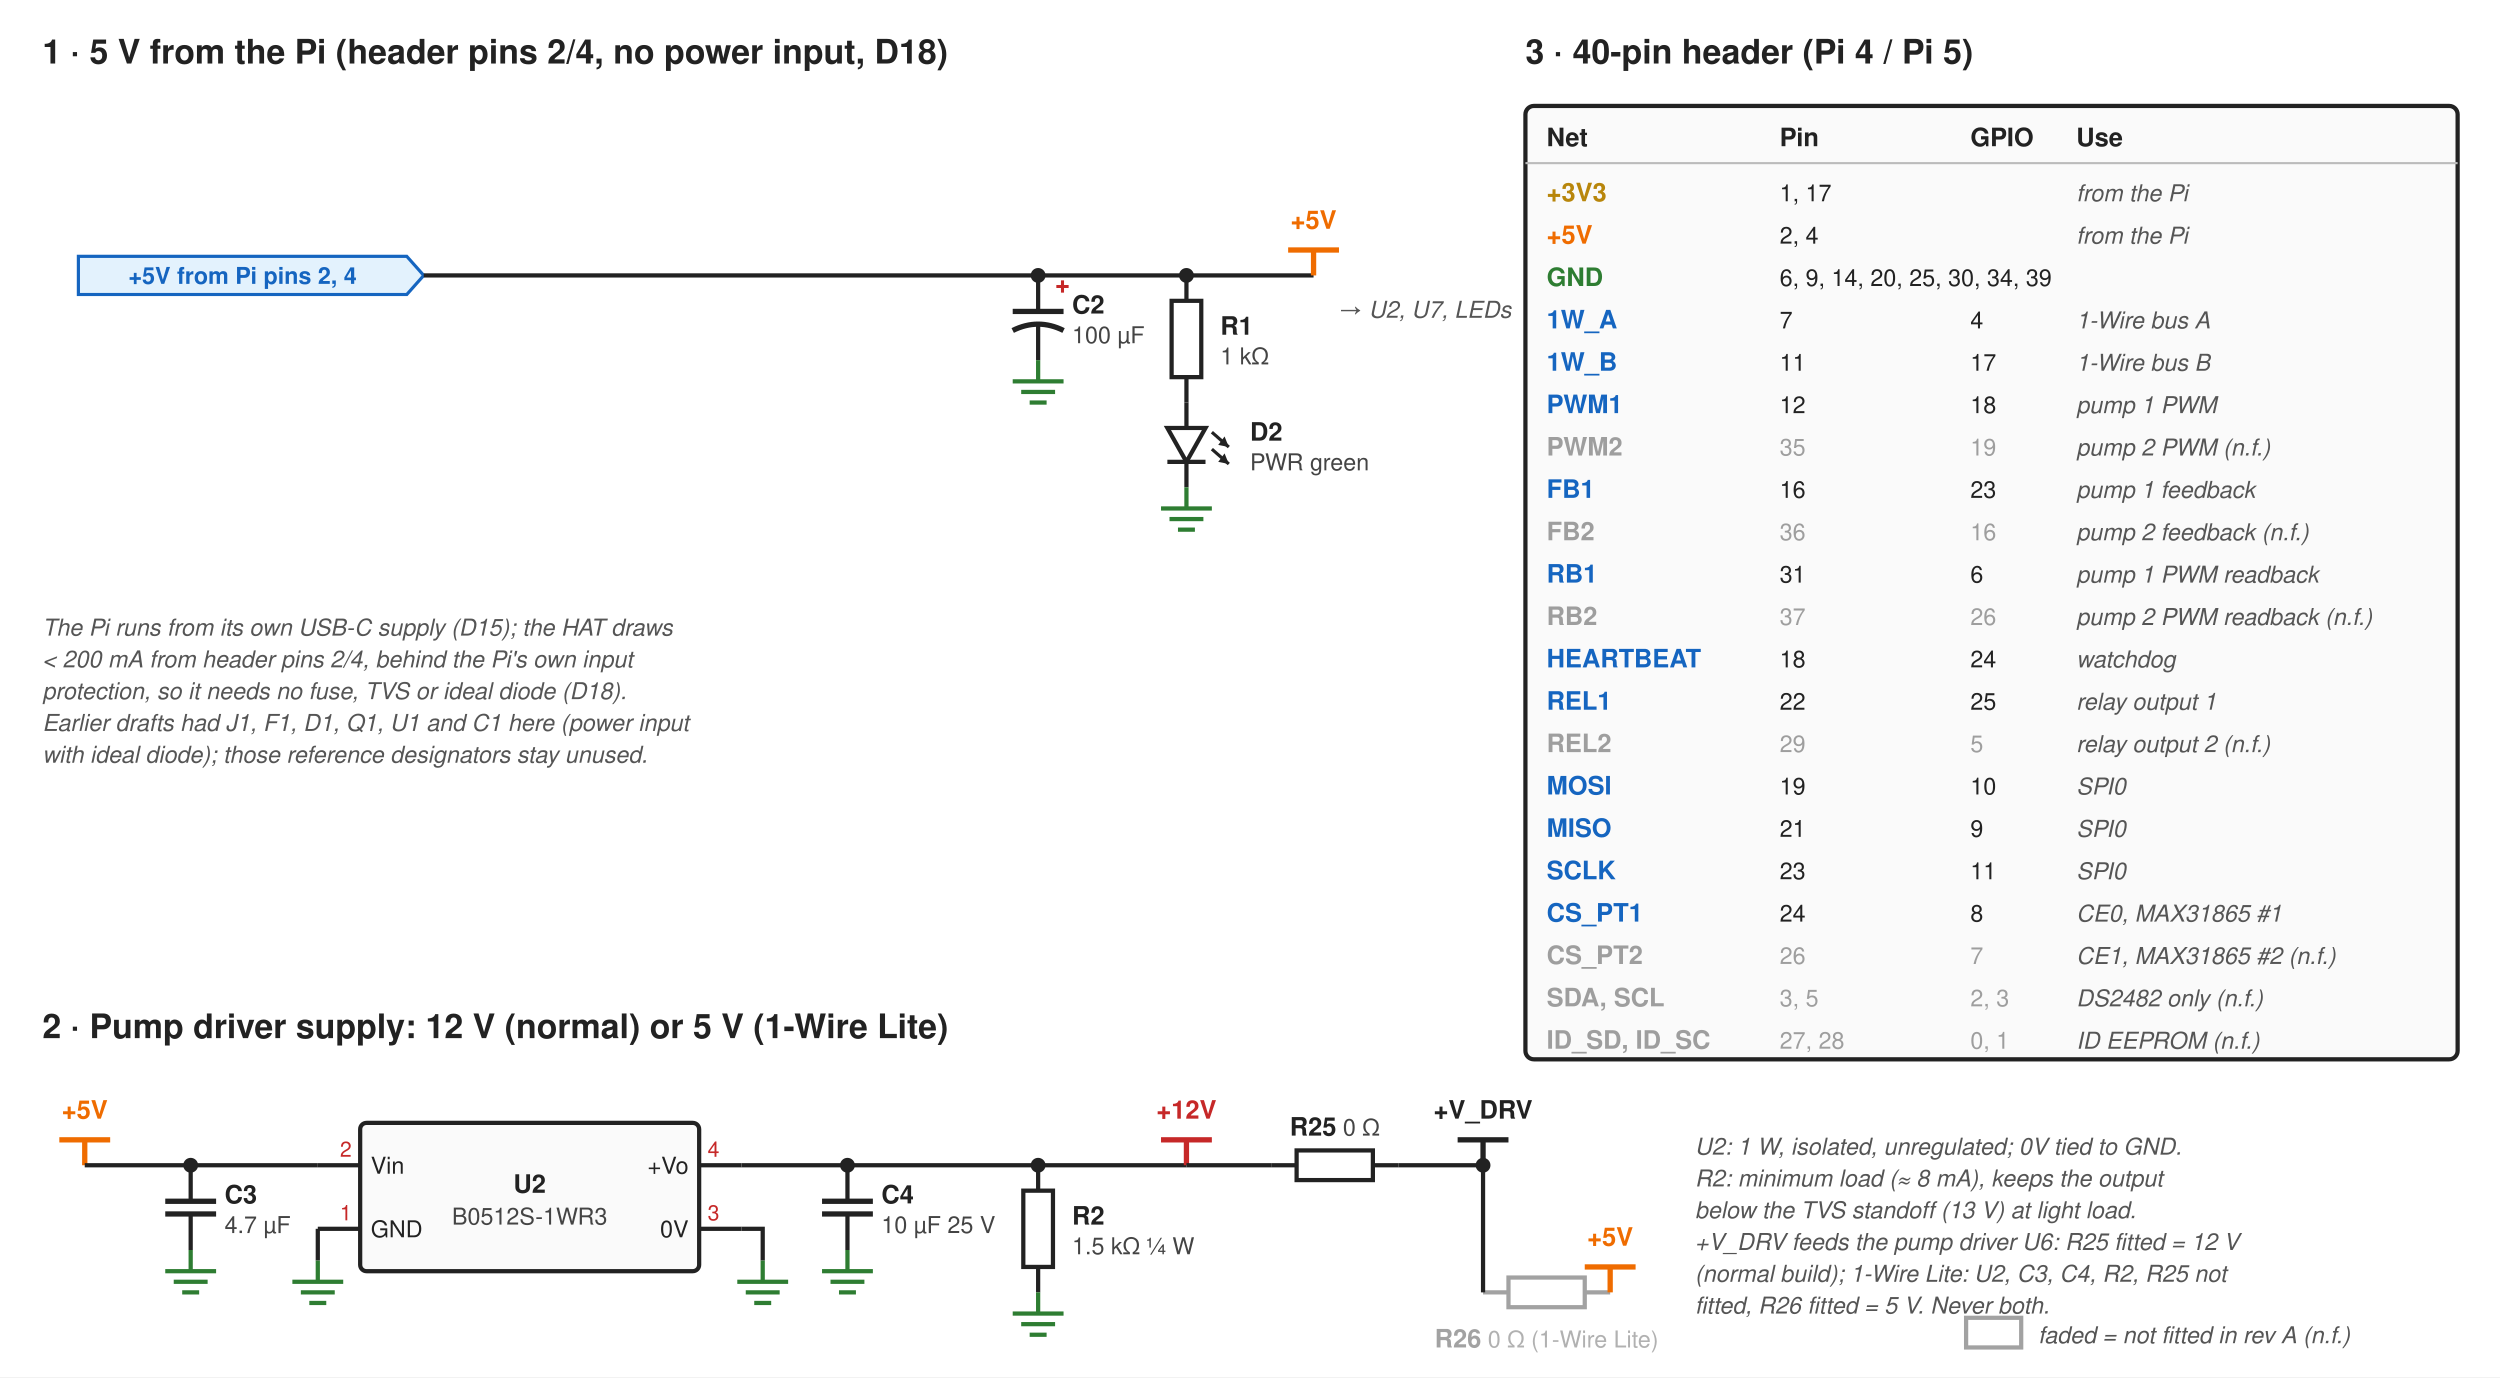
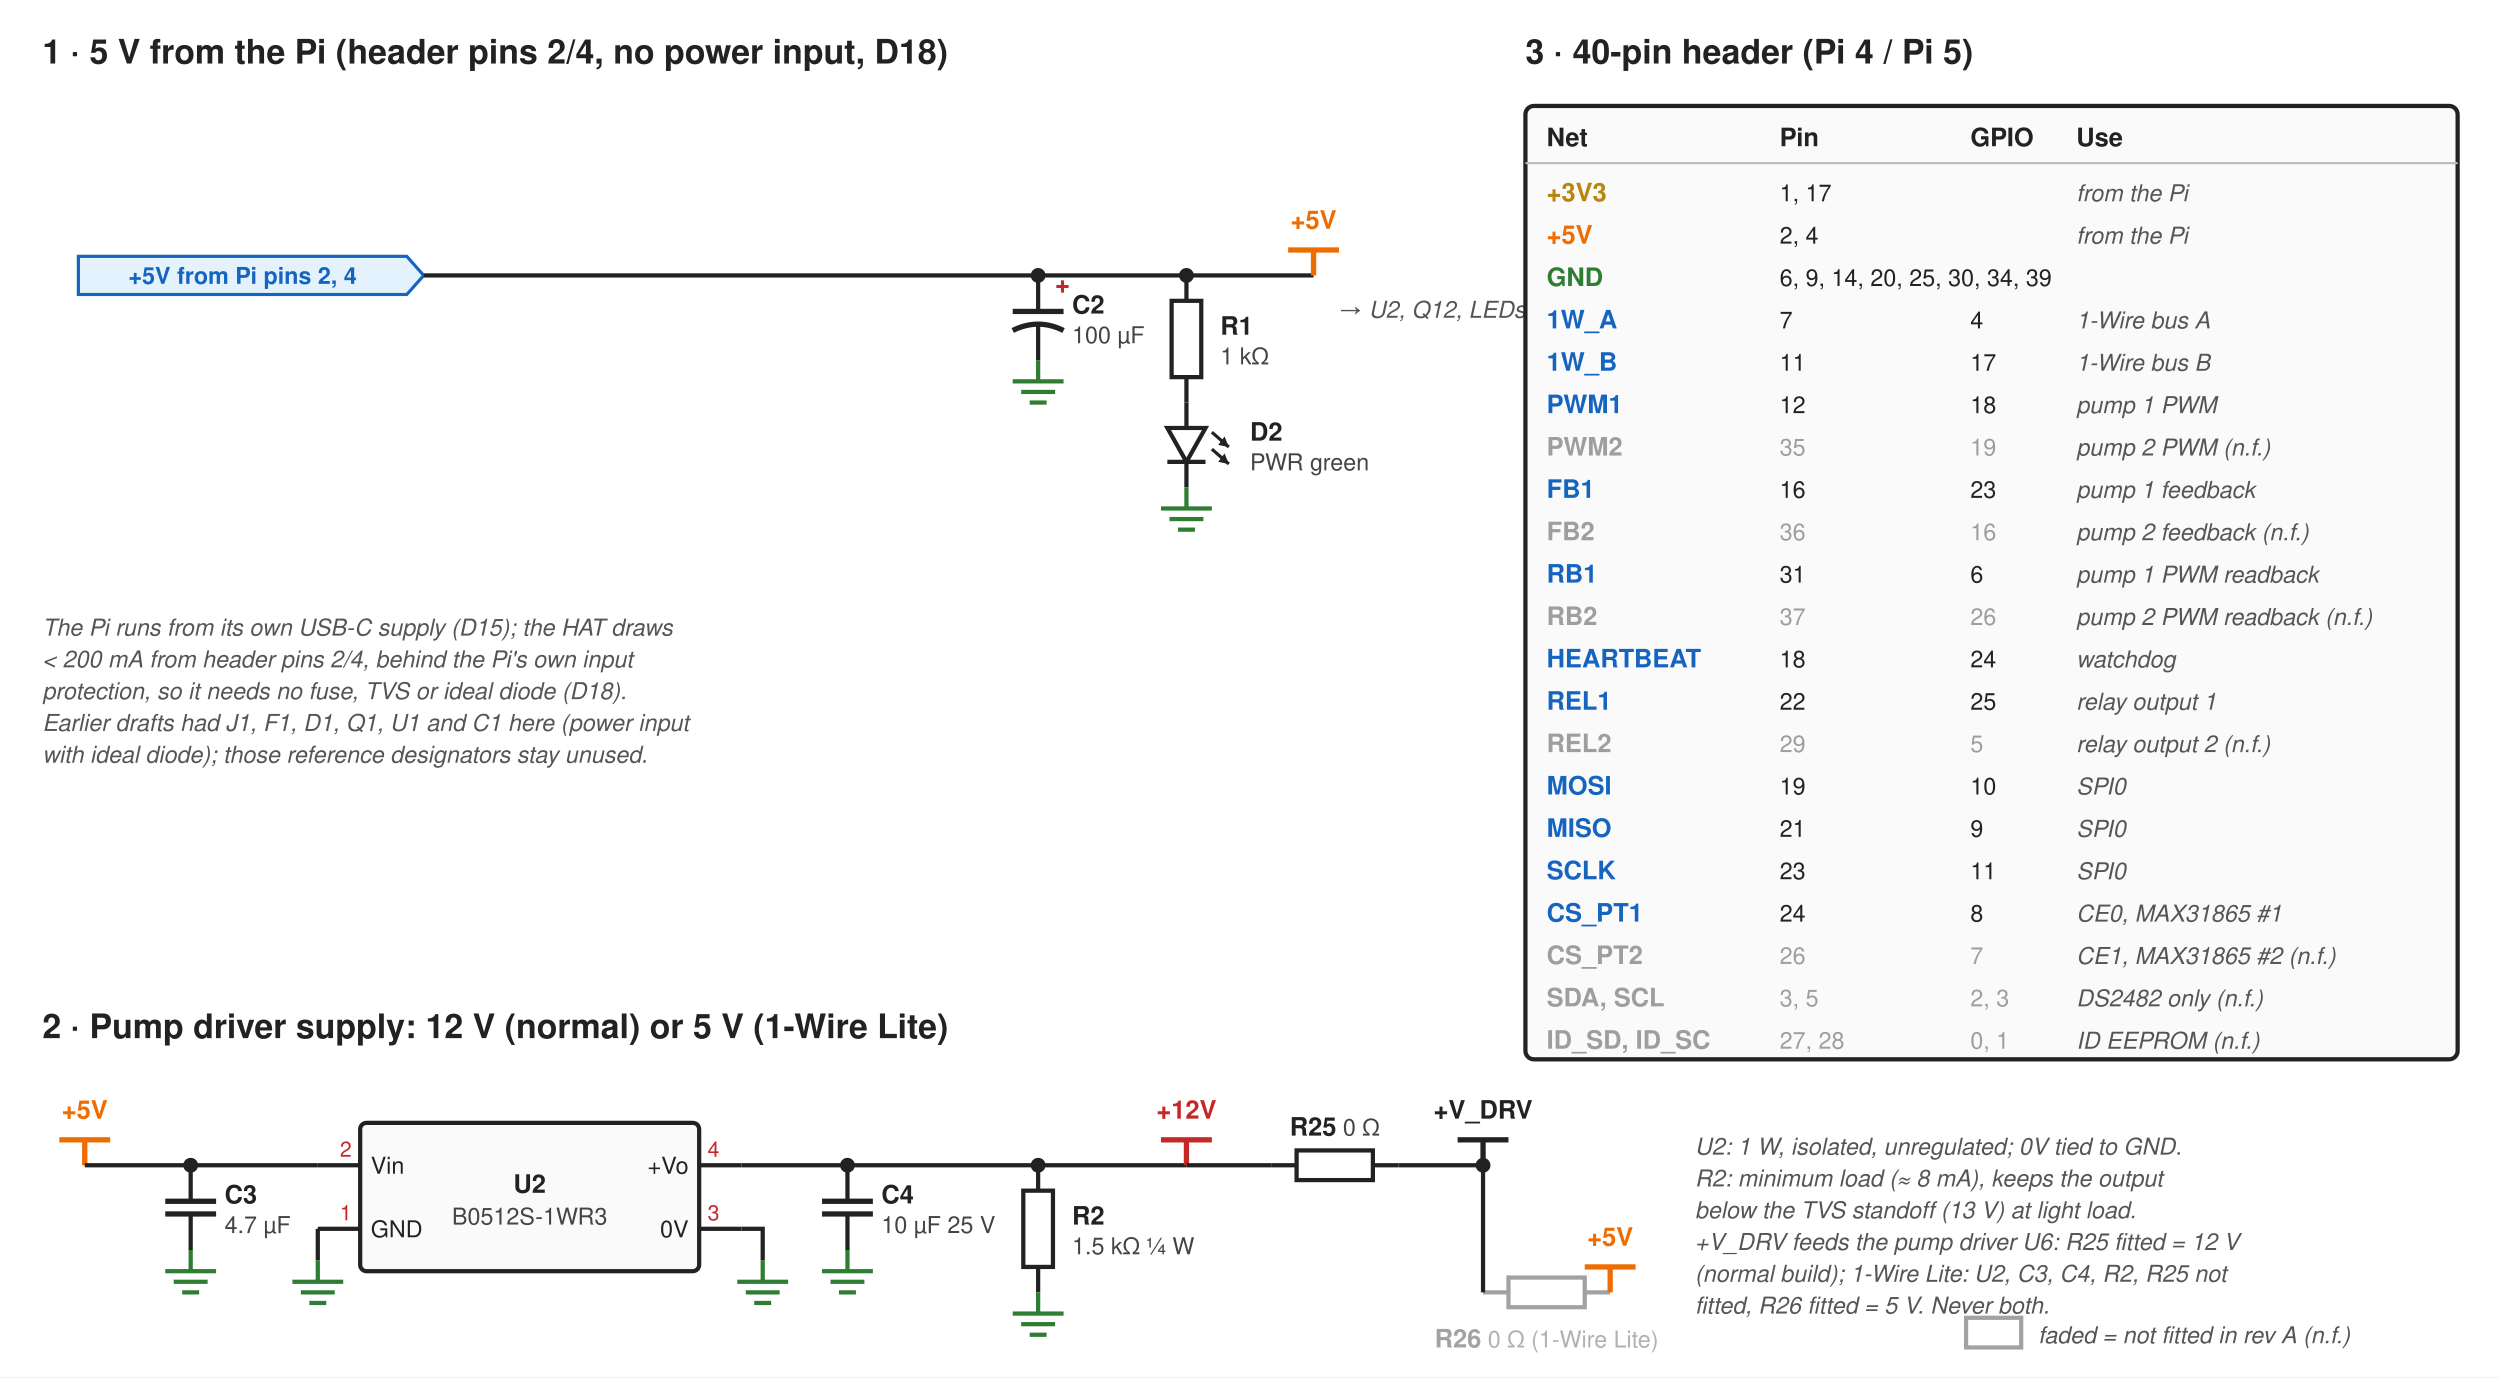
<svg xmlns="http://www.w3.org/2000/svg" width="1180" height="650" viewBox="0 0 1180 650" font-family="Helvetica, Arial, sans-serif">
  <style>.w{stroke:#222;stroke-width:2;fill:none}.b{stroke:#222;stroke-width:2;fill:white}.r{font-size:12px;font-weight:bold;fill:#222}.v{font-size:11px;fill:#444}.pn{font-size:11px;fill:#222}.num{font-size:10px;fill:#c62828}.n{font-size:11px;fill:#555;font-style:italic}.h{font-size:16px;font-weight:bold;fill:#222}</style>
  <rect width="1180" height="650" fill="white" />
  <text x="20" y="30" class="h" text-anchor="start">1 · 5 V from the Pi (header pins 2/4, no power input, D18)</text>
  <polygon points="200,130 192,121 37,121 37,139 192,139" style="fill:#e3f2fd;stroke:#1565c0;stroke-width:1.5" />
  <text x="114.5" y="134" class="pn" text-anchor="middle" style="font-weight:bold;fill:#1565c0">+5V from Pi pins 2, 4</text>
  <path class="w" d="M200 130 L620 130" />
  <circle cx="490" cy="130" r="3.5" fill="#222" />
  <g transform="translate(490 130) rotate(90)">
    <path class="w" d="M0 0 H17" />
    <path class="w" d="M23 0 H40" />
    <path class="w" d="M17 -12 V12" style="stroke-width:2.5" />
    <path class="w" d="M26 -12 Q20 0 26 12" style="stroke-width:2.5" />
    <text x="8" y="-8" style="font-size:12px;font-weight:bold;fill:#c62828" transform="rotate(-90 8 -8)">+</text>
  </g>
  <text x="506.0" y="148.0" class="r" text-anchor="start">C2</text>
  <text x="506.0" y="162.0" class="v" text-anchor="start">100 µF</text>
  <path d="M490 170 V180 M478 180 H502 M482 185 H498 M486 190 H494" style="stroke:#2e7d32;stroke-width:2;fill:none" />
  <circle cx="560" cy="130" r="3.5" fill="#222" />
  <g transform="translate(560 130) rotate(90)">
    <path class="w" d="M0 0 H12" />
    <path class="w" d="M48 0 H60" />
    <rect class="b" x="12" y="-7" width="36" height="14" />
  </g>
  <text x="576.0" y="158.0" class="r" text-anchor="start">R1</text>
  <text x="576.0" y="172.0" class="v" text-anchor="start">1 kΩ</text>
  <g transform="translate(560 190) rotate(90)">
    <path class="w" d="M0 0 H12" />
    <path class="w" d="M28 0 H40" />
    <path d="M12 -9 L28 0 L12 9 Z" style="fill:white;stroke:#222;stroke-width:2" />
    <path class="w" d="M28 -9 V9" />
    <path class="w" d="M14 -12 L21 -20" style="stroke-width:1.5" />
    <path d="M21 -20 L16 -18 L20 -15 Z" fill="#222" />
    <path class="w" d="M22 -12 L29 -20" style="stroke-width:1.5" />
    <path d="M29 -20 L24 -18 L28 -15 Z" fill="#222" />
  </g>
  <text x="590.0" y="208.0" class="r" text-anchor="start">D2</text>
  <text x="590.0" y="222.0" class="v" text-anchor="start">PWR green</text>
  <path d="M560 230 V240 M548 240 H572 M552 245 H568 M556 250 H564" style="stroke:#2e7d32;stroke-width:2;fill:none" />
  <path d="M620 130 V118 M608 118 H632" style="stroke:#ef6c00;stroke-width:2.5;fill:none" />
  <text x="620" y="108" class="r" text-anchor="middle" style="fill:#ef6c00">+5V</text>
-   <text x="632" y="150" class="n" text-anchor="start">→ U2, U7, LEDs</text>
+   <text x="632" y="150" class="n" text-anchor="start">→ U2, Q12, LEDs</text>
  <text x="20" y="300" class="n" text-anchor="start">The Pi runs from its own USB-C supply (D15); the HAT draws</text>
  <text x="20" y="315" class="n" text-anchor="start">&lt; 200 mA from header pins 2/4, behind the Pi's own input</text>
  <text x="20" y="330" class="n" text-anchor="start">protection, so it needs no fuse, TVS or ideal diode (D18).</text>
  <text x="20" y="345" class="n" text-anchor="start">Earlier drafts had J1, F1, D1, Q1, U1 and C1 here (power input</text>
  <text x="20" y="360" class="n" text-anchor="start">with ideal diode); those reference designators stay unused.</text>
  <text x="20" y="490" class="h" text-anchor="start">2 · Pump driver supply: 12 V (normal) or 5 V (1-Wire Lite)</text>
  <path d="M40 550 V538 M28 538 H52" style="stroke:#ef6c00;stroke-width:2.5;fill:none" />
  <text x="40" y="528" class="r" text-anchor="middle" style="fill:#ef6c00">+5V</text>
  <path class="w" d="M40 550 L150 550" />
  <circle cx="90" cy="550" r="3.5" fill="#222" />
  <g transform="translate(90 550) rotate(90)">
    <path class="w" d="M0 0 H17" />
    <path class="w" d="M23 0 H40" />
    <path class="w" d="M17 -12 V12" style="stroke-width:2.5" />
    <path class="w" d="M23 -12 V12" style="stroke-width:2.5" />
  </g>
  <text x="106.0" y="568.0" class="r" text-anchor="start">C3</text>
  <text x="106.0" y="582.0" class="v" text-anchor="start">4.7 µF</text>
  <path d="M90 590 V600 M78 600 H102 M82 605 H98 M86 610 H94" style="stroke:#2e7d32;stroke-width:2;fill:none" />
  <rect x="170" y="530" width="160" height="70" rx="3" style="fill:#fafafa;stroke:#222;stroke-width:2" />
  <text x="250.0" y="563.0" class="r" text-anchor="middle">U2</text>
  <text x="250.0" y="578.0" class="v" text-anchor="middle">B0512S-1WR3</text>
  <text x="175" y="554" class="pn" text-anchor="start">Vin</text>
  <text x="166" y="546" class="num" text-anchor="end">2</text>
  <path class="w" d="M170 550 L150 550" />
  <text x="175" y="584" class="pn" text-anchor="start">GND</text>
  <text x="166" y="576" class="num" text-anchor="end">1</text>
  <path class="w" d="M170 580 L150 580" />
  <text x="325" y="554" class="pn" text-anchor="end">+Vo</text>
  <text x="334" y="546" class="num" text-anchor="start">4</text>
  <path class="w" d="M330 550 L350 550" />
  <text x="325" y="584" class="pn" text-anchor="end">0V</text>
  <text x="334" y="576" class="num" text-anchor="start">3</text>
  <path class="w" d="M330 580 L350 580" />
  <path class="w" d="M150 580 L150 595" />
  <path d="M150 595 V605 M138 605 H162 M142 610 H158 M146 615 H154" style="stroke:#2e7d32;stroke-width:2;fill:none" />
  <path class="w" d="M350 580 L360 580 L360 595" />
  <path d="M360 595 V605 M348 605 H372 M352 610 H368 M356 615 H364" style="stroke:#2e7d32;stroke-width:2;fill:none" />
  <path class="w" d="M350 550 L560 550" />
  <circle cx="400" cy="550" r="3.5" fill="#222" />
  <g transform="translate(400 550) rotate(90)">
    <path class="w" d="M0 0 H17" />
    <path class="w" d="M23 0 H40" />
    <path class="w" d="M17 -12 V12" style="stroke-width:2.5" />
    <path class="w" d="M23 -12 V12" style="stroke-width:2.5" />
  </g>
  <text x="416.0" y="568.0" class="r" text-anchor="start">C4</text>
  <text x="416.0" y="582.0" class="v" text-anchor="start">10 µF 25 V</text>
  <path d="M400 590 V600 M388 600 H412 M392 605 H408 M396 610 H404" style="stroke:#2e7d32;stroke-width:2;fill:none" />
  <circle cx="490" cy="550" r="3.5" fill="#222" />
  <g transform="translate(490 550) rotate(90)">
    <path class="w" d="M0 0 H12" />
    <path class="w" d="M48 0 H60" />
    <rect class="b" x="12" y="-7" width="36" height="14" />
  </g>
  <text x="506.0" y="578.0" class="r" text-anchor="start">R2</text>
  <text x="506.0" y="592.0" class="v" text-anchor="start">1.5 kΩ ¼ W</text>
  <path d="M490 610 V620 M478 620 H502 M482 625 H498 M486 630 H494" style="stroke:#2e7d32;stroke-width:2;fill:none" />
  <path d="M560 550 V538 M548 538 H572" style="stroke:#c62828;stroke-width:2.5;fill:none" />
  <text x="560" y="528" class="r" text-anchor="middle" style="fill:#c62828">+12V</text>
  <path class="w" d="M560 550 L600 550" />
  <g transform="translate(600 550) rotate(0)">
    <path class="w" d="M0 0 H12" />
    <path class="w" d="M48 0 H60" />
    <rect class="b" x="12" y="-7" width="36" height="14" />
  </g>
  <text x="630.0" y="536.0" class="v" text-anchor="middle">
    <tspan class="r">R25</tspan> 0 Ω</text>
  <path class="w" d="M660 550 L700 550" />
  <circle cx="700" cy="550" r="3.5" fill="#222" />
  <path d="M700 550 V538 M688 538 H712" style="stroke:#222;stroke-width:2.5;fill:none" />
  <text x="700" y="528" class="r" text-anchor="middle" style="fill:#222">+V_DRV</text>
  <path class="w" d="M700 550 L700 610" />
  <g opacity="0.42">
    <g transform="translate(700 610) rotate(0)">
      <path class="w" d="M0 0 H12" />
      <path class="w" d="M48 0 H60" />
      <rect class="b" x="12" y="-7" width="36" height="14" />
    </g>
    <text x="730.0" y="636.0" class="v" text-anchor="middle">
      <tspan class="r">R26</tspan> 0 Ω (1-Wire Lite)</text>
  </g>
  <path d="M760 610 V598 M748 598 H772" style="stroke:#ef6c00;stroke-width:2.5;fill:none" />
  <text x="760" y="588" class="r" text-anchor="middle" style="fill:#ef6c00">+5V</text>
  <text x="800" y="545" class="n" text-anchor="start">U2: 1 W, isolated, unregulated; 0V tied to GND.</text>
  <text x="800" y="560" class="n" text-anchor="start">R2: minimum load (≈ 8 mA), keeps the output</text>
  <text x="800" y="575" class="n" text-anchor="start">below the TVS standoff (13 V) at light load.</text>
  <text x="800" y="590" class="n" text-anchor="start">+V_DRV feeds the pump driver U6: R25 fitted = 12 V</text>
  <text x="800" y="605" class="n" text-anchor="start">(normal build); 1-Wire Lite: U2, C3, C4, R2, R25 not</text>
  <text x="800" y="620" class="n" text-anchor="start">fitted, R26 fitted = 5 V. Never both.</text>
  <text x="720" y="30" class="h" text-anchor="start">3 · 40-pin header (Pi 4 / Pi 5)</text>
  <rect x="720" y="50" width="440" height="450" rx="4" style="fill:#fafafa;stroke:#222;stroke-width:2" />
  <text x="730" y="69" class="r" text-anchor="start">Net</text>
  <text x="840" y="69" class="r" text-anchor="start">Pin</text>
  <text x="930" y="69" class="r" text-anchor="start">GPIO</text>
  <text x="980" y="69" class="r" text-anchor="start">Use</text>
  <path d="M720 77 H1160" style="stroke:#bbb" />
  <text x="730" y="95" class="r" text-anchor="start" style="fill:#b8860b">+3V3</text>
  <text x="840" y="95" class="pn" text-anchor="start">1, 17</text>
  <text x="930" y="95" class="pn" text-anchor="start" />
  <text x="980" y="95" class="n" text-anchor="start">from the Pi</text>
  <text x="730" y="115" class="r" text-anchor="start" style="fill:#ef6c00">+5V</text>
  <text x="840" y="115" class="pn" text-anchor="start">2, 4</text>
  <text x="930" y="115" class="pn" text-anchor="start" />
  <text x="980" y="115" class="n" text-anchor="start">from the Pi</text>
  <text x="730" y="135" class="r" text-anchor="start" style="fill:#2e7d32">GND</text>
  <text x="840" y="135" class="pn" text-anchor="start">6, 9, 14, 20, 25, 30, 34, 39</text>
  <text x="930" y="135" class="pn" text-anchor="start" />
  <text x="980" y="135" class="n" text-anchor="start" />
  <text x="730" y="155" class="r" text-anchor="start" style="fill:#1565c0">1W_A</text>
  <text x="840" y="155" class="pn" text-anchor="start">7</text>
  <text x="930" y="155" class="pn" text-anchor="start">4</text>
  <text x="980" y="155" class="n" text-anchor="start">1-Wire bus A</text>
  <text x="730" y="175" class="r" text-anchor="start" style="fill:#1565c0">1W_B</text>
  <text x="840" y="175" class="pn" text-anchor="start">11</text>
  <text x="930" y="175" class="pn" text-anchor="start">17</text>
  <text x="980" y="175" class="n" text-anchor="start">1-Wire bus B</text>
  <text x="730" y="195" class="r" text-anchor="start" style="fill:#1565c0">PWM1</text>
  <text x="840" y="195" class="pn" text-anchor="start">12</text>
  <text x="930" y="195" class="pn" text-anchor="start">18</text>
  <text x="980" y="195" class="n" text-anchor="start">pump 1 PWM</text>
  <text x="730" y="215" class="r" text-anchor="start" style="fill:#9e9e9e">PWM2</text>
  <text x="840" y="215" class="pn" text-anchor="start" style="fill:#9e9e9e">35</text>
  <text x="930" y="215" class="pn" text-anchor="start" style="fill:#9e9e9e">19</text>
  <text x="980" y="215" class="n" text-anchor="start">pump 2 PWM (n.f.)</text>
  <text x="730" y="235" class="r" text-anchor="start" style="fill:#1565c0">FB1</text>
  <text x="840" y="235" class="pn" text-anchor="start">16</text>
  <text x="930" y="235" class="pn" text-anchor="start">23</text>
  <text x="980" y="235" class="n" text-anchor="start">pump 1 feedback</text>
  <text x="730" y="255" class="r" text-anchor="start" style="fill:#9e9e9e">FB2</text>
  <text x="840" y="255" class="pn" text-anchor="start" style="fill:#9e9e9e">36</text>
  <text x="930" y="255" class="pn" text-anchor="start" style="fill:#9e9e9e">16</text>
  <text x="980" y="255" class="n" text-anchor="start">pump 2 feedback (n.f.)</text>
  <text x="730" y="275" class="r" text-anchor="start" style="fill:#1565c0">RB1</text>
  <text x="840" y="275" class="pn" text-anchor="start">31</text>
  <text x="930" y="275" class="pn" text-anchor="start">6</text>
  <text x="980" y="275" class="n" text-anchor="start">pump 1 PWM readback</text>
  <text x="730" y="295" class="r" text-anchor="start" style="fill:#9e9e9e">RB2</text>
  <text x="840" y="295" class="pn" text-anchor="start" style="fill:#9e9e9e">37</text>
  <text x="930" y="295" class="pn" text-anchor="start" style="fill:#9e9e9e">26</text>
  <text x="980" y="295" class="n" text-anchor="start">pump 2 PWM readback (n.f.)</text>
  <text x="730" y="315" class="r" text-anchor="start" style="fill:#1565c0">HEARTBEAT</text>
  <text x="840" y="315" class="pn" text-anchor="start">18</text>
  <text x="930" y="315" class="pn" text-anchor="start">24</text>
  <text x="980" y="315" class="n" text-anchor="start">watchdog</text>
  <text x="730" y="335" class="r" text-anchor="start" style="fill:#1565c0">REL1</text>
  <text x="840" y="335" class="pn" text-anchor="start">22</text>
  <text x="930" y="335" class="pn" text-anchor="start">25</text>
  <text x="980" y="335" class="n" text-anchor="start">relay output 1</text>
  <text x="730" y="355" class="r" text-anchor="start" style="fill:#9e9e9e">REL2</text>
  <text x="840" y="355" class="pn" text-anchor="start" style="fill:#9e9e9e">29</text>
  <text x="930" y="355" class="pn" text-anchor="start" style="fill:#9e9e9e">5</text>
  <text x="980" y="355" class="n" text-anchor="start">relay output 2 (n.f.)</text>
  <text x="730" y="375" class="r" text-anchor="start" style="fill:#1565c0">MOSI</text>
  <text x="840" y="375" class="pn" text-anchor="start">19</text>
  <text x="930" y="375" class="pn" text-anchor="start">10</text>
  <text x="980" y="375" class="n" text-anchor="start">SPI0</text>
  <text x="730" y="395" class="r" text-anchor="start" style="fill:#1565c0">MISO</text>
  <text x="840" y="395" class="pn" text-anchor="start">21</text>
  <text x="930" y="395" class="pn" text-anchor="start">9</text>
  <text x="980" y="395" class="n" text-anchor="start">SPI0</text>
  <text x="730" y="415" class="r" text-anchor="start" style="fill:#1565c0">SCLK</text>
  <text x="840" y="415" class="pn" text-anchor="start">23</text>
  <text x="930" y="415" class="pn" text-anchor="start">11</text>
  <text x="980" y="415" class="n" text-anchor="start">SPI0</text>
  <text x="730" y="435" class="r" text-anchor="start" style="fill:#1565c0">CS_PT1</text>
  <text x="840" y="435" class="pn" text-anchor="start">24</text>
  <text x="930" y="435" class="pn" text-anchor="start">8</text>
  <text x="980" y="435" class="n" text-anchor="start">CE0, MAX31865 #1</text>
  <text x="730" y="455" class="r" text-anchor="start" style="fill:#9e9e9e">CS_PT2</text>
  <text x="840" y="455" class="pn" text-anchor="start" style="fill:#9e9e9e">26</text>
  <text x="930" y="455" class="pn" text-anchor="start" style="fill:#9e9e9e">7</text>
  <text x="980" y="455" class="n" text-anchor="start">CE1, MAX31865 #2 (n.f.)</text>
  <text x="730" y="475" class="r" text-anchor="start" style="fill:#9e9e9e">SDA, SCL</text>
  <text x="840" y="475" class="pn" text-anchor="start" style="fill:#9e9e9e">3, 5</text>
  <text x="930" y="475" class="pn" text-anchor="start" style="fill:#9e9e9e">2, 3</text>
  <text x="980" y="475" class="n" text-anchor="start">DS2482 only (n.f.)</text>
  <text x="730" y="495" class="r" text-anchor="start" style="fill:#9e9e9e">ID_SD, ID_SC</text>
  <text x="840" y="495" class="pn" text-anchor="start" style="fill:#9e9e9e">27, 28</text>
  <text x="930" y="495" class="pn" text-anchor="start" style="fill:#9e9e9e">0, 1</text>
  <text x="980" y="495" class="n" text-anchor="start">ID EEPROM (n.f.)</text>
  <g opacity="0.42">
    <rect x="928" y="622" width="26" height="14" style="fill:white;stroke:#222;stroke-width:2" />
  </g>
  <text x="962" y="634" class="n" text-anchor="start">faded = not fitted in rev A (n.f.)</text>
</svg>
